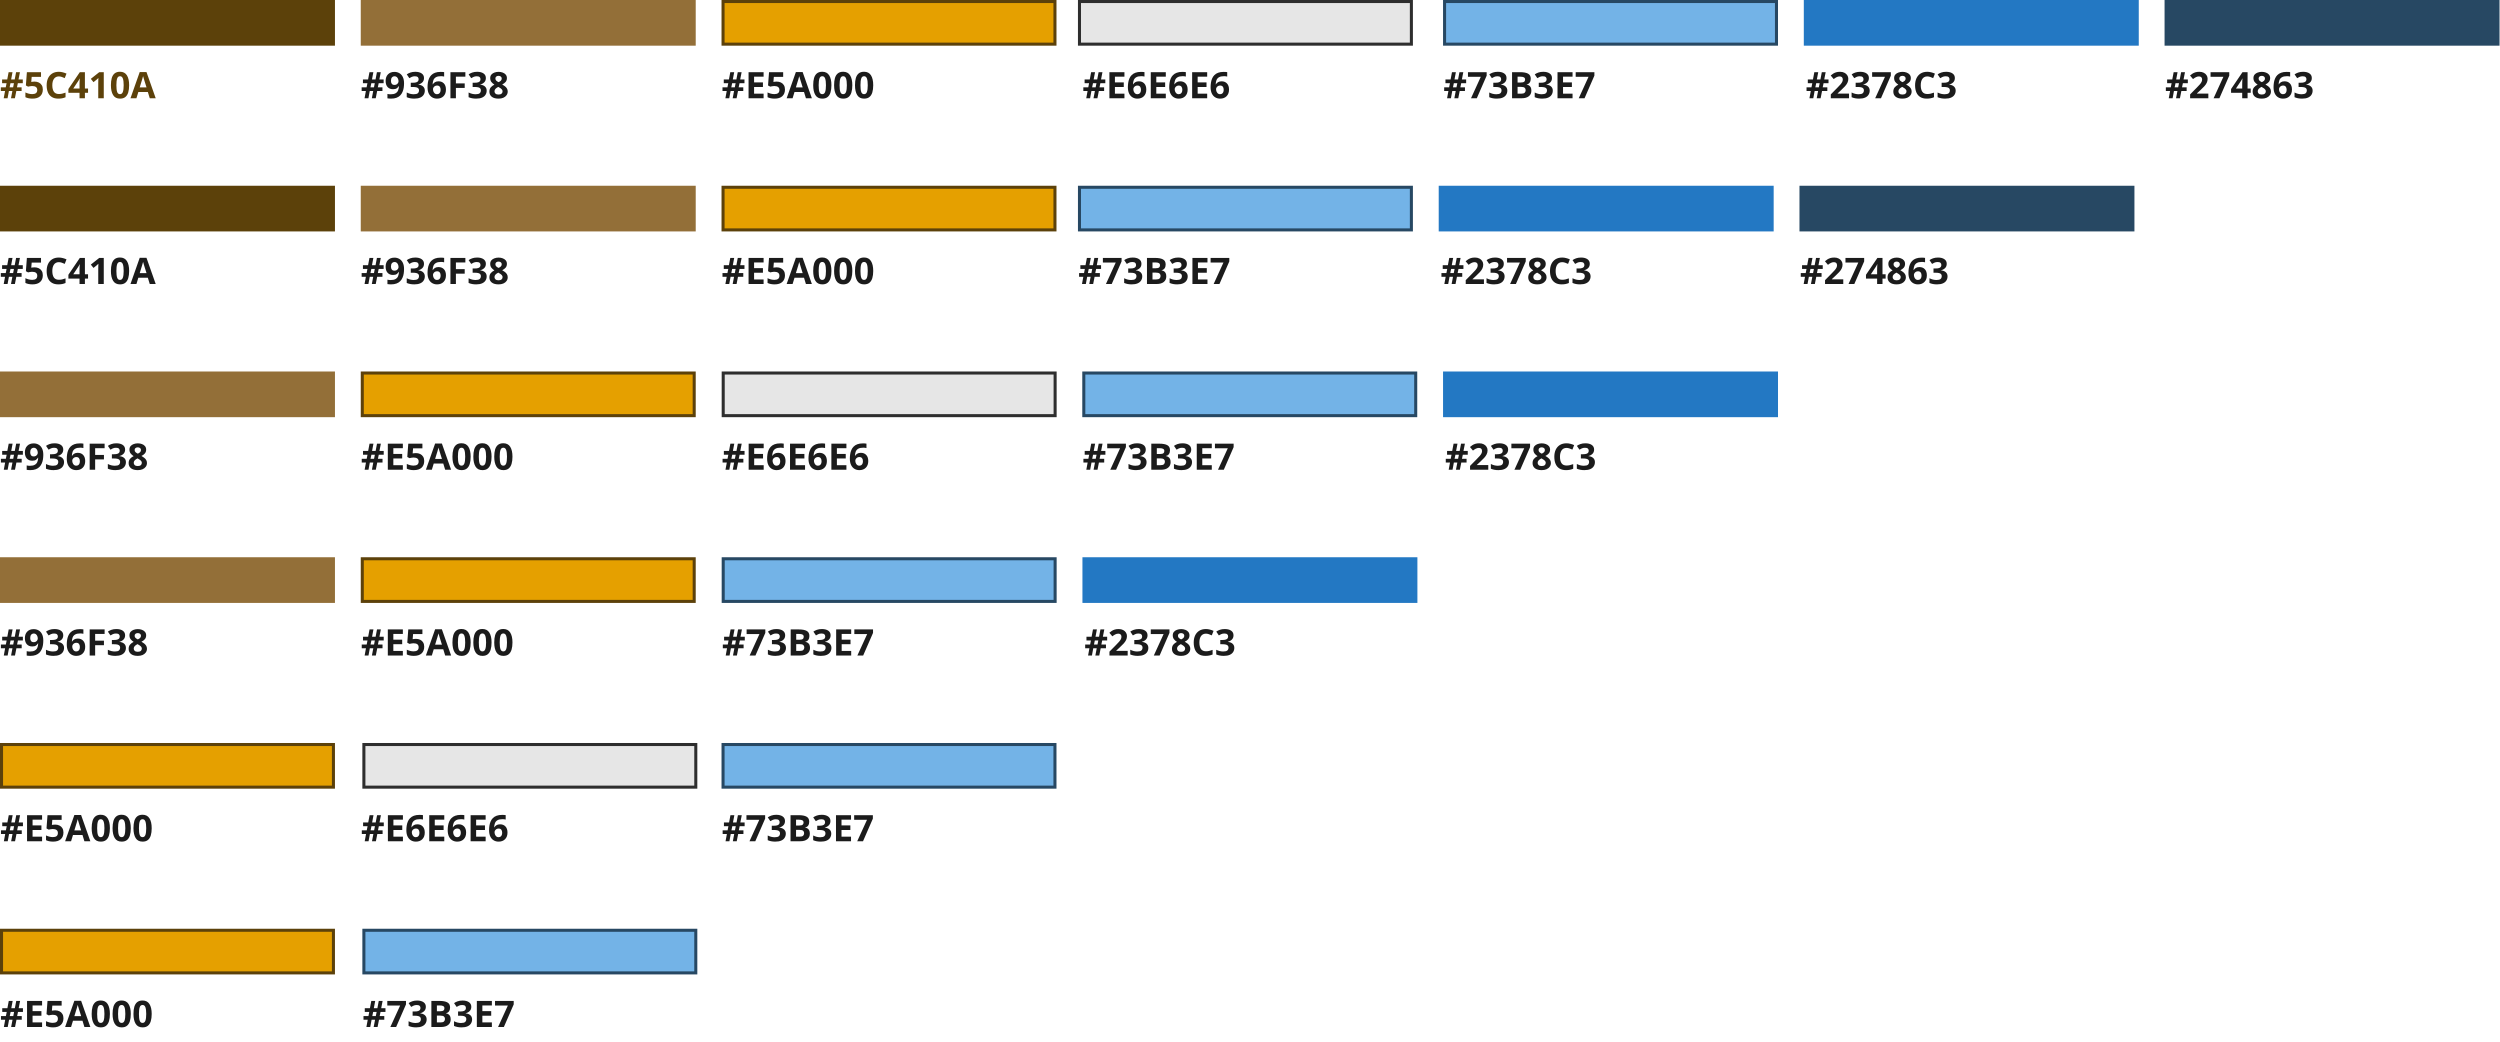
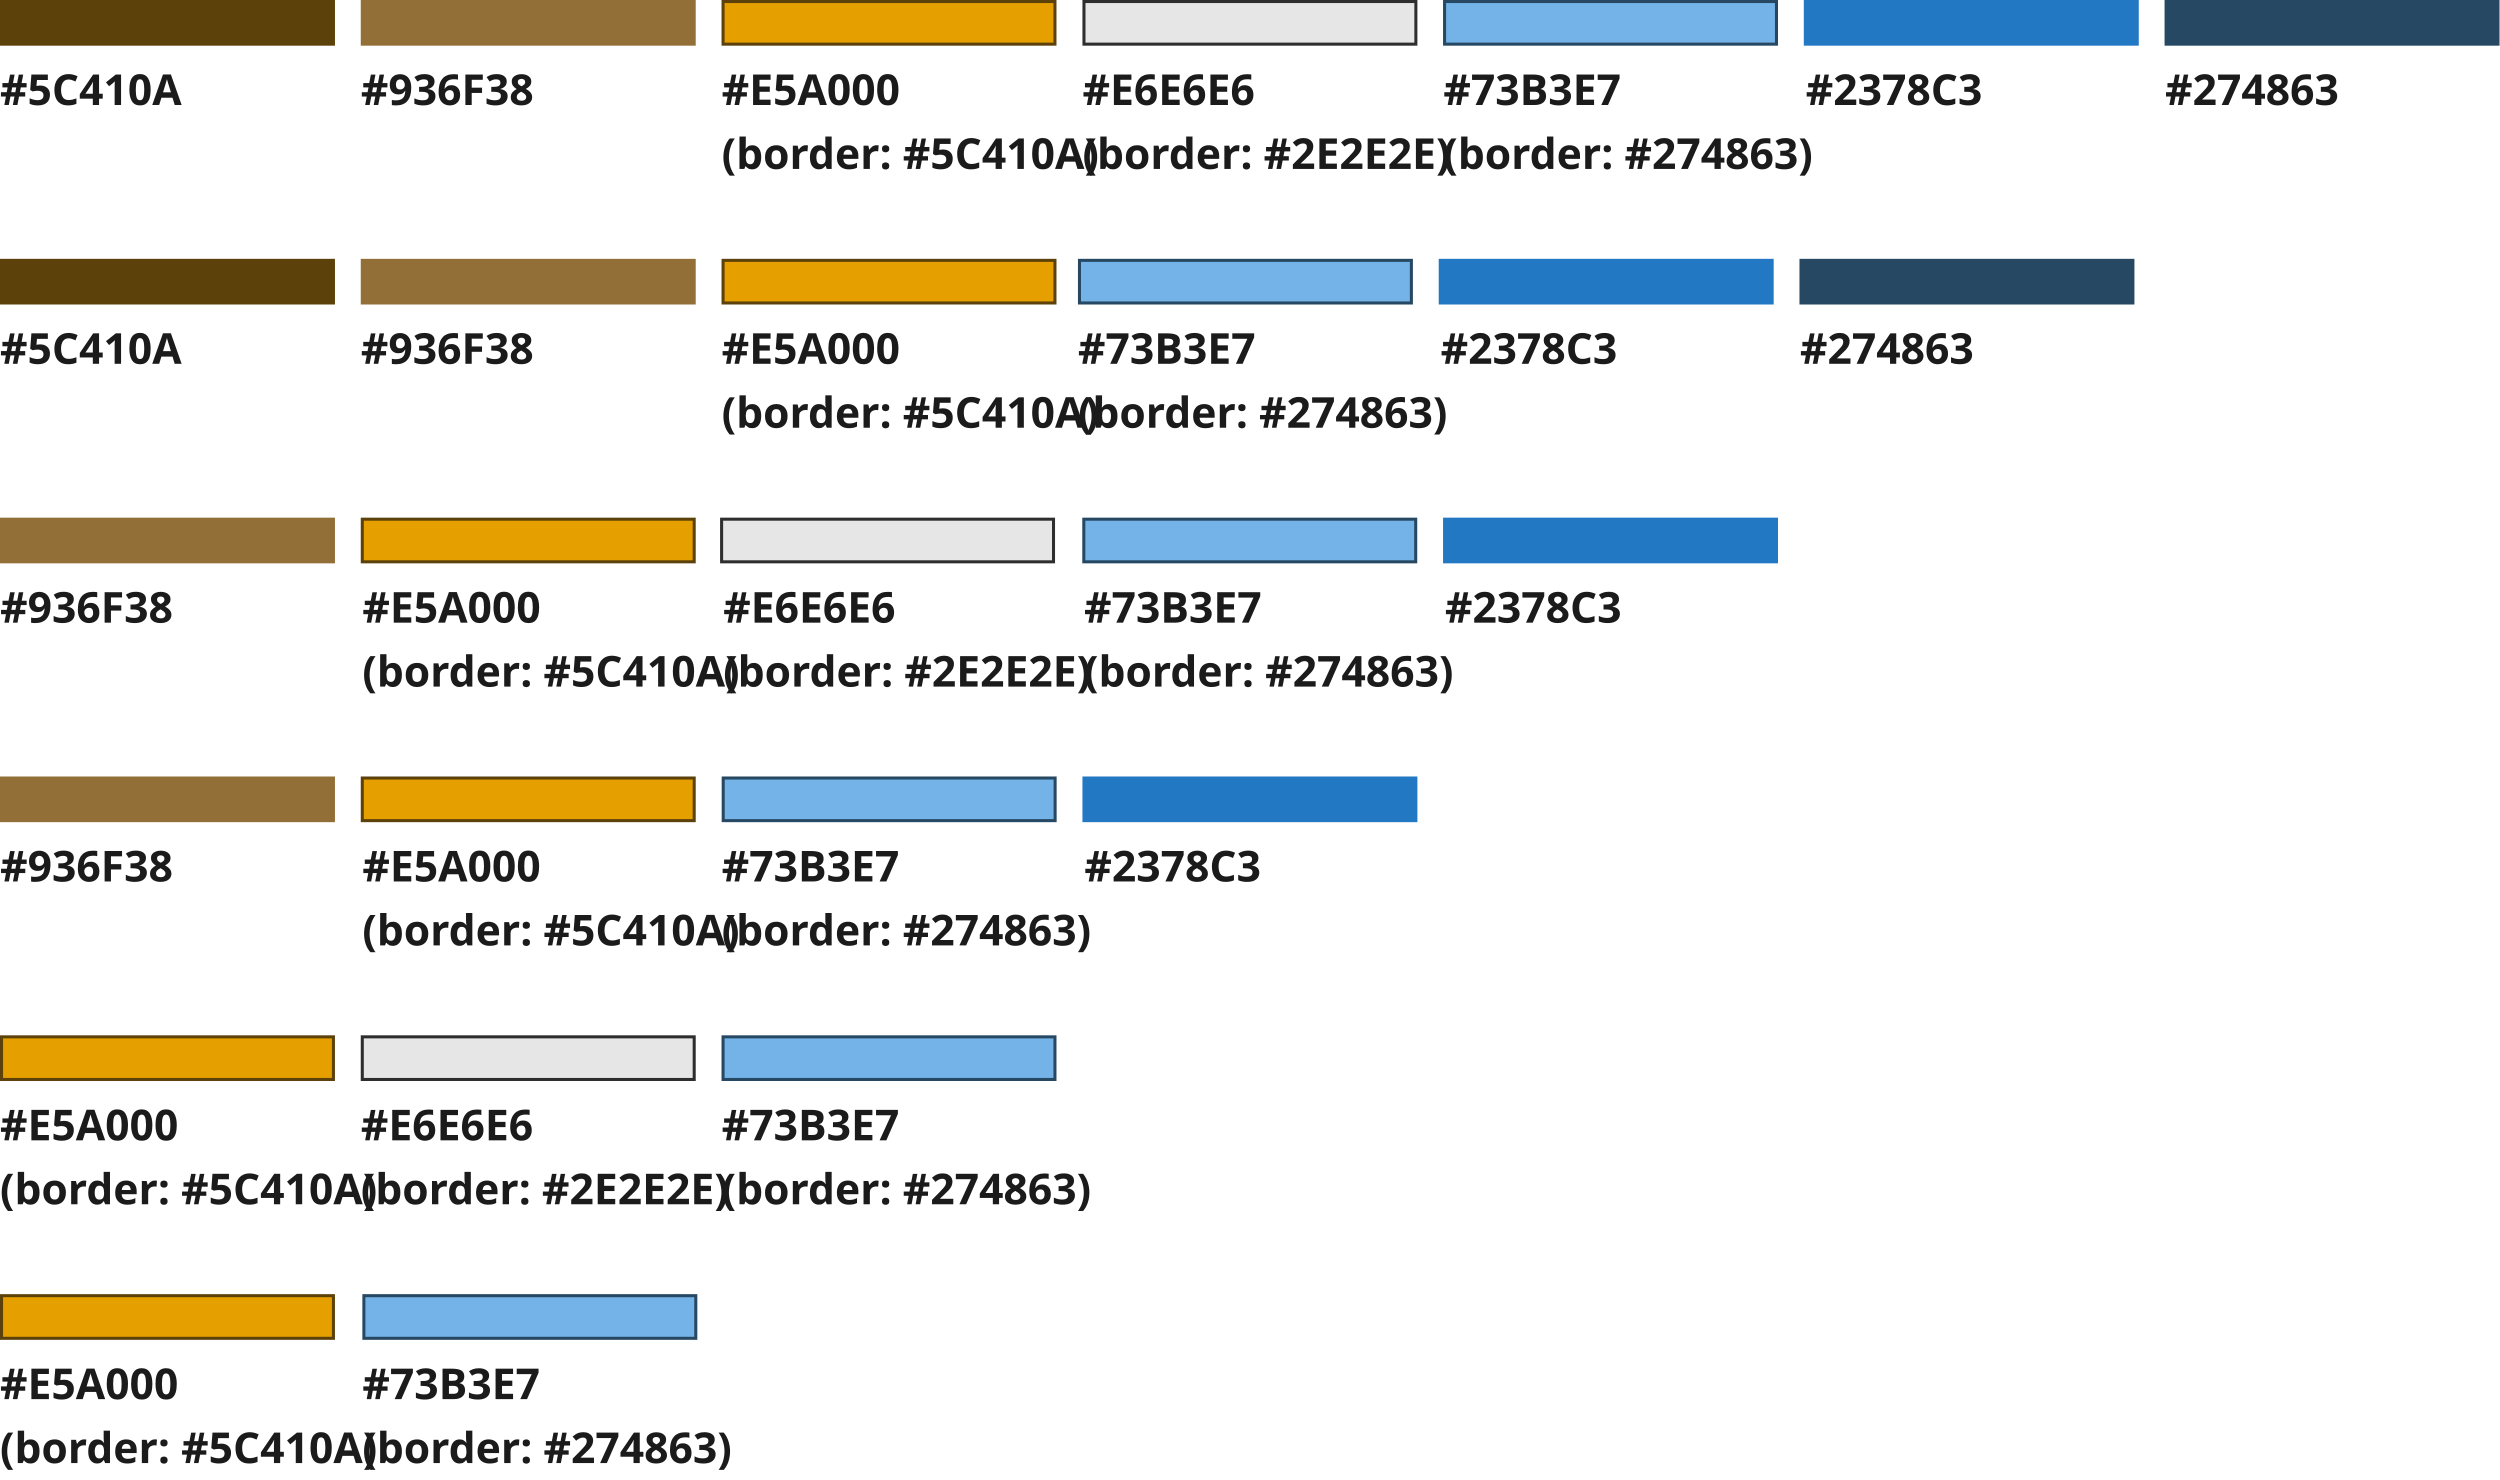
- <svg xmlns="http://www.w3.org/2000/svg" width="821" height="342" viewBox="0 0 821 342" fill="none">
-   <text fill="#5C410A" xml:space="preserve" style="white-space: pre" font-family="Source Sans Pro" font-size="12" font-weight="600" letter-spacing="0em">
-     <tspan x="0" y="32.266">#5C410A</tspan>
+ <svg xmlns="http://www.w3.org/2000/svg" width="821" height="486" viewBox="0 0 821 486" fill="none">
+   <text fill="#1B1B1B" xml:space="preserve" style="white-space: pre" font-family="Source Sans Pro" font-size="14" font-weight="600" letter-spacing="0em">
+     <tspan x="0" y="34.477">#5C410A</tspan>
  </text>
-   <text fill="#1B1B1B" xml:space="preserve" style="white-space: pre" font-family="Source Sans Pro" font-size="12" font-weight="600" letter-spacing="0em">
-     <tspan x="118.5" y="32.266">#936F38</tspan>
+   <text fill="#1B1B1B" xml:space="preserve" style="white-space: pre" font-family="Source Sans Pro" font-size="14" font-weight="600" letter-spacing="0em">
+     <tspan x="118.5" y="34.477">#936F38</tspan>
  </text>
-   <text fill="#1B1B1B" xml:space="preserve" style="white-space: pre" font-family="Source Sans Pro" font-size="12" font-weight="600" letter-spacing="0em">
-     <tspan x="237" y="32.266">#E5A000</tspan>
+   <text fill="#1B1B1B" xml:space="preserve" style="white-space: pre" font-family="Source Sans Pro" font-size="14" font-weight="600" letter-spacing="0em">
+     <tspan x="237" y="34.477">#E5A000
+ </tspan>
+     <tspan x="237" y="55.477">(border: #5C410A)</tspan>
  </text>
-   <text fill="#1B1B1B" xml:space="preserve" style="white-space: pre" font-family="Source Sans Pro" font-size="12" font-weight="600" letter-spacing="0em">
-     <tspan x="355.5" y="32.266">#E6E6E6</tspan>
+   <text fill="#1B1B1B" xml:space="preserve" style="white-space: pre" font-family="Source Sans Pro" font-size="14" font-weight="600" letter-spacing="0em">
+     <tspan x="355.5" y="34.477">#E6E6E6
+ </tspan>
+     <tspan x="355.5" y="55.477">(border: #2E2E2E)</tspan>
  </text>
-   <text fill="#1B1B1B" xml:space="preserve" style="white-space: pre" font-family="Source Sans Pro" font-size="12" font-weight="600" letter-spacing="0em">
-     <tspan x="474" y="32.266">#73B3E7</tspan>
+   <text fill="#1B1B1B" xml:space="preserve" style="white-space: pre" font-family="Source Sans Pro" font-size="14" font-weight="600" letter-spacing="0em">
+     <tspan x="474" y="34.477">#73B3E7
+ </tspan>
+     <tspan x="474" y="55.477">(border: #274863)</tspan>
  </text>
-   <text fill="#1B1B1B" xml:space="preserve" style="white-space: pre" font-family="Source Sans Pro" font-size="12" font-weight="600" letter-spacing="0em">
-     <tspan x="593" y="32.266">#2378C3</tspan>
+   <text fill="#1B1B1B" xml:space="preserve" style="white-space: pre" font-family="Source Sans Pro" font-size="14" font-weight="600" letter-spacing="0em">
+     <tspan x="593" y="34.477">#2378C3</tspan>
  </text>
-   <text fill="#1B1B1B" xml:space="preserve" style="white-space: pre" font-family="Source Sans Pro" font-size="12" font-weight="600" letter-spacing="0em">
-     <tspan x="711" y="32.266">#274863</tspan>
+   <text fill="#1B1B1B" xml:space="preserve" style="white-space: pre" font-family="Source Sans Pro" font-size="14" font-weight="600" letter-spacing="0em">
+     <tspan x="711" y="34.477">#274863</tspan>
  </text>
  <rect width="110" height="15" fill="#5C410A" />
  <rect x="118.474" width="110" height="15" fill="#936F38" />
  <rect x="237.448" y="0.5" width="109" height="14" fill="#E5A000" stroke="#5C410A" />
  <rect x="474.396" y="0.5" width="109" height="14" fill="#73B3E7" stroke="#274863" />
  <rect x="710.844" width="110" height="15" fill="#274863" />
-   <rect x="354.5" y="0.5" width="109" height="14" fill="#E6E6E6" stroke="#2E2E2E" />
+   <rect x="355.974" y="0.5" width="109" height="14" fill="#E6E6E6" stroke="#2E2E2E" />
  <rect x="592.37" width="110" height="15" fill="#2378C3" />
-   <text fill="#1B1B1B" xml:space="preserve" style="white-space: pre" font-family="Source Sans Pro" font-size="12" font-weight="600" letter-spacing="0em">
-     <tspan x="0" y="93.266">#5C410A</tspan>
+   <text fill="#1B1B1B" xml:space="preserve" style="white-space: pre" font-family="Source Sans Pro" font-size="14" font-weight="600" letter-spacing="0em">
+     <tspan x="0" y="119.477">#5C410A</tspan>
  </text>
-   <text fill="#1B1B1B" xml:space="preserve" style="white-space: pre" font-family="Source Sans Pro" font-size="12" font-weight="600" letter-spacing="0em">
-     <tspan x="118.5" y="93.266">#936F38</tspan>
+   <text fill="#1B1B1B" xml:space="preserve" style="white-space: pre" font-family="Source Sans Pro" font-size="14" font-weight="600" letter-spacing="0em">
+     <tspan x="118.5" y="119.477">#936F38</tspan>
  </text>
-   <text fill="#1B1B1B" xml:space="preserve" style="white-space: pre" font-family="Source Sans Pro" font-size="12" font-weight="600" letter-spacing="0em">
-     <tspan x="237" y="93.266">#E5A000</tspan>
+   <text fill="#1B1B1B" xml:space="preserve" style="white-space: pre" font-family="Source Sans Pro" font-size="14" font-weight="600" letter-spacing="0em">
+     <tspan x="237" y="119.477">#E5A000
+ </tspan>
+     <tspan x="237" y="140.477">(border: #5C410A)</tspan>
  </text>
-   <text fill="#1B1B1B" xml:space="preserve" style="white-space: pre" font-family="Source Sans Pro" font-size="12" font-weight="600" letter-spacing="0em">
-     <tspan x="354.104" y="93.266">#73B3E7</tspan>
+   <text fill="#1B1B1B" xml:space="preserve" style="white-space: pre" font-family="Source Sans Pro" font-size="14" font-weight="600" letter-spacing="0em">
+     <tspan x="354" y="119.477">#73B3E7
+ </tspan>
+     <tspan x="354" y="140.477">(border: #274863)</tspan>
  </text>
-   <text fill="#1B1B1B" xml:space="preserve" style="white-space: pre" font-family="Source Sans Pro" font-size="12" font-weight="600" letter-spacing="0em">
-     <tspan x="473.104" y="93.266">#2378C3</tspan>
+   <text fill="#1B1B1B" xml:space="preserve" style="white-space: pre" font-family="Source Sans Pro" font-size="14" font-weight="600" letter-spacing="0em">
+     <tspan x="473.104" y="119.477">#2378C3</tspan>
  </text>
-   <text fill="#1B1B1B" xml:space="preserve" style="white-space: pre" font-family="Source Sans Pro" font-size="12" font-weight="600" letter-spacing="0em">
-     <tspan x="591.104" y="93.266">#274863</tspan>
+   <text fill="#1B1B1B" xml:space="preserve" style="white-space: pre" font-family="Source Sans Pro" font-size="14" font-weight="600" letter-spacing="0em">
+     <tspan x="591.104" y="119.477">#274863</tspan>
  </text>
-   <rect y="61" width="110" height="15" fill="#5C410A" />
-   <rect x="118.474" y="61" width="110" height="15" fill="#936F38" />
-   <rect x="237.448" y="61.5" width="109" height="14" fill="#E5A000" stroke="#5C410A" />
-   <rect x="354.5" y="61.5" width="109" height="14" fill="#73B3E7" stroke="#274863" />
-   <rect x="590.948" y="61" width="110" height="15" fill="#274863" />
-   <rect x="472.474" y="61" width="110" height="15" fill="#2378C3" />
-   <text fill="#1B1B1B" xml:space="preserve" style="white-space: pre" font-family="Source Sans Pro" font-size="12" font-weight="600" letter-spacing="0em">
-     <tspan x="0.026" y="154.266">#936F38</tspan>
+   <rect y="85" width="110" height="15" fill="#5C410A" />
+   <rect x="118.474" y="85" width="110" height="15" fill="#936F38" />
+   <rect x="237.448" y="85.5" width="109" height="14" fill="#E5A000" stroke="#5C410A" />
+   <rect x="354.5" y="85.5" width="109" height="14" fill="#73B3E7" stroke="#274863" />
+   <rect x="590.948" y="85" width="110" height="15" fill="#274863" />
+   <rect x="472.474" y="85" width="110" height="15" fill="#2378C3" />
+   <text fill="#1B1B1B" xml:space="preserve" style="white-space: pre" font-family="Source Sans Pro" font-size="14" font-weight="600" letter-spacing="0em">
+     <tspan x="0.026" y="204.477">#936F38</tspan>
  </text>
-   <text fill="#1B1B1B" xml:space="preserve" style="white-space: pre" font-family="Source Sans Pro" font-size="12" font-weight="600" letter-spacing="0em">
-     <tspan x="118.526" y="154.266">#E5A000</tspan>
+   <text fill="#1B1B1B" xml:space="preserve" style="white-space: pre" font-family="Source Sans Pro" font-size="14" font-weight="600" letter-spacing="0em">
+     <tspan x="119" y="204.477">#E5A000
+ </tspan>
+     <tspan x="119" y="225.477">(border: #5C410A)</tspan>
  </text>
-   <text fill="#1B1B1B" xml:space="preserve" style="white-space: pre" font-family="Source Sans Pro" font-size="12" font-weight="600" letter-spacing="0em">
-     <tspan x="237.026" y="154.266">#E6E6E6</tspan>
+   <text fill="#1B1B1B" xml:space="preserve" style="white-space: pre" font-family="Source Sans Pro" font-size="14" font-weight="600" letter-spacing="0em">
+     <tspan x="237.5" y="204.477">#E6E6E6
+ </tspan>
+     <tspan x="237.5" y="225.477">(border: #2E2E2E)</tspan>
  </text>
-   <text fill="#1B1B1B" xml:space="preserve" style="white-space: pre" font-family="Source Sans Pro" font-size="12" font-weight="600" letter-spacing="0em">
-     <tspan x="355.526" y="154.266">#73B3E7</tspan>
+   <text fill="#1B1B1B" xml:space="preserve" style="white-space: pre" font-family="Source Sans Pro" font-size="14" font-weight="600" letter-spacing="0em">
+     <tspan x="356" y="204.477">#73B3E7
+ </tspan>
+     <tspan x="356" y="225.477">(border: #274863)</tspan>
  </text>
-   <text fill="#1B1B1B" xml:space="preserve" style="white-space: pre" font-family="Source Sans Pro" font-size="12" font-weight="600" letter-spacing="0em">
-     <tspan x="474.526" y="154.266">#2378C3</tspan>
+   <text fill="#1B1B1B" xml:space="preserve" style="white-space: pre" font-family="Source Sans Pro" font-size="14" font-weight="600" letter-spacing="0em">
+     <tspan x="474.526" y="204.477">#2378C3</tspan>
  </text>
-   <rect y="122" width="110" height="15" fill="#936F38" />
-   <rect x="118.974" y="122.5" width="109" height="14" fill="#E5A000" stroke="#5C410A" />
-   <rect x="355.922" y="122.5" width="109" height="14" fill="#73B3E7" stroke="#274863" />
-   <rect x="237.5" y="122.5" width="109" height="14" fill="#E6E6E6" stroke="#2E2E2E" />
-   <rect x="473.896" y="122" width="110" height="15" fill="#2378C3" />
-   <text fill="#1B1B1B" xml:space="preserve" style="white-space: pre" font-family="Source Sans Pro" font-size="12" font-weight="600" letter-spacing="0em">
-     <tspan x="0.026" y="215.266">#936F38</tspan>
+   <rect y="170" width="110" height="15" fill="#936F38" />
+   <rect x="118.974" y="170.5" width="109" height="14" fill="#E5A000" stroke="#5C410A" />
+   <rect x="355.922" y="170.5" width="109" height="14" fill="#73B3E7" stroke="#274863" />
+   <rect x="236.974" y="170.5" width="109" height="14" fill="#E6E6E6" stroke="#2E2E2E" />
+   <rect x="473.896" y="170" width="110" height="15" fill="#2378C3" />
+   <text fill="#1B1B1B" xml:space="preserve" style="white-space: pre" font-family="Source Sans Pro" font-size="14" font-weight="600" letter-spacing="0em">
+     <tspan x="0.026" y="289.477">#936F38</tspan>
  </text>
-   <text fill="#1B1B1B" xml:space="preserve" style="white-space: pre" font-family="Source Sans Pro" font-size="12" font-weight="600" letter-spacing="0em">
-     <tspan x="118.526" y="215.266">#E5A000</tspan>
+   <text fill="#1B1B1B" xml:space="preserve" style="white-space: pre" font-family="Source Sans Pro" font-size="14" font-weight="600" letter-spacing="0em">
+     <tspan x="119" y="289.477">#E5A000
+ </tspan>
+     <tspan x="119" y="310.477">(border: #5C410A)</tspan>
  </text>
-   <text fill="#1B1B1B" xml:space="preserve" style="white-space: pre" font-family="Source Sans Pro" font-size="12" font-weight="600" letter-spacing="0em">
-     <tspan x="237.104" y="215.266">#73B3E7</tspan>
+   <text fill="#1B1B1B" xml:space="preserve" style="white-space: pre" font-family="Source Sans Pro" font-size="14" font-weight="600" letter-spacing="0em">
+     <tspan x="237" y="289.477">#73B3E7
+ </tspan>
+     <tspan x="237" y="310.477">(border: #274863)</tspan>
  </text>
-   <text fill="#1B1B1B" xml:space="preserve" style="white-space: pre" font-family="Source Sans Pro" font-size="12" font-weight="600" letter-spacing="0em">
-     <tspan x="356.104" y="215.266">#2378C3</tspan>
+   <text fill="#1B1B1B" xml:space="preserve" style="white-space: pre" font-family="Source Sans Pro" font-size="14" font-weight="600" letter-spacing="0em">
+     <tspan x="356.104" y="289.477">#2378C3</tspan>
  </text>
-   <rect y="183" width="110" height="15" fill="#936F38" />
-   <rect x="118.974" y="183.5" width="109" height="14" fill="#E5A000" stroke="#5C410A" />
-   <rect x="237.5" y="183.5" width="109" height="14" fill="#73B3E7" stroke="#274863" />
-   <rect x="355.474" y="183" width="110" height="15" fill="#2378C3" />
-   <text fill="#1B1B1B" xml:space="preserve" style="white-space: pre" font-family="Source Sans Pro" font-size="12" font-weight="600" letter-spacing="0em">
-     <tspan x="0.052" y="276.266">#E5A000</tspan>
+   <rect y="255" width="110" height="15" fill="#936F38" />
+   <rect x="118.974" y="255.5" width="109" height="14" fill="#E5A000" stroke="#5C410A" />
+   <rect x="237.5" y="255.5" width="109" height="14" fill="#73B3E7" stroke="#274863" />
+   <rect x="355.474" y="255" width="110" height="15" fill="#2378C3" />
+   <text fill="#1B1B1B" xml:space="preserve" style="white-space: pre" font-family="Source Sans Pro" font-size="14" font-weight="600" letter-spacing="0em">
+     <tspan x="0" y="374.477">#E5A000
+ </tspan>
+     <tspan x="0" y="395.477">(border: #5C410A)</tspan>
  </text>
-   <text fill="#1B1B1B" xml:space="preserve" style="white-space: pre" font-family="Source Sans Pro" font-size="12" font-weight="600" letter-spacing="0em">
-     <tspan x="118.552" y="276.266">#E6E6E6</tspan>
+   <text fill="#1B1B1B" xml:space="preserve" style="white-space: pre" font-family="Source Sans Pro" font-size="14" font-weight="600" letter-spacing="0em">
+     <tspan x="118.5" y="374.477">#E6E6E6
+ </tspan>
+     <tspan x="118.5" y="395.477">(border: #2E2E2E)</tspan>
  </text>
-   <text fill="#1B1B1B" xml:space="preserve" style="white-space: pre" font-family="Source Sans Pro" font-size="12" font-weight="600" letter-spacing="0em">
-     <tspan x="237.052" y="276.266">#73B3E7</tspan>
+   <text fill="#1B1B1B" xml:space="preserve" style="white-space: pre" font-family="Source Sans Pro" font-size="14" font-weight="600" letter-spacing="0em">
+     <tspan x="237" y="374.477">#73B3E7
+ </tspan>
+     <tspan x="237" y="395.477">(border: #274863)</tspan>
  </text>
-   <rect x="0.5" y="244.5" width="109" height="14" fill="#E5A000" stroke="#5C410A" />
-   <rect x="237.448" y="244.5" width="109" height="14" fill="#73B3E7" stroke="#274863" />
-   <rect x="119.5" y="244.5" width="109" height="14" fill="#E6E6E6" stroke="#2E2E2E" />
-   <text fill="#1B1B1B" xml:space="preserve" style="white-space: pre" font-family="Source Sans Pro" font-size="12" font-weight="600" letter-spacing="0em">
-     <tspan x="0.052" y="337.266">#E5A000</tspan>
+   <rect x="0.5" y="340.5" width="109" height="14" fill="#E5A000" stroke="#5C410A" />
+   <rect x="237.448" y="340.5" width="109" height="14" fill="#73B3E7" stroke="#274863" />
+   <rect x="118.974" y="340.5" width="109" height="14" fill="#E6E6E6" stroke="#2E2E2E" />
+   <text fill="#1B1B1B" xml:space="preserve" style="white-space: pre" font-family="Source Sans Pro" font-size="14" font-weight="600" letter-spacing="0em">
+     <tspan x="0" y="459.477">#E5A000
+ </tspan>
+     <tspan x="0" y="480.477">(border: #5C410A)</tspan>
  </text>
-   <text fill="#1B1B1B" xml:space="preserve" style="white-space: pre" font-family="Source Sans Pro" font-size="12" font-weight="600" letter-spacing="0em">
-     <tspan x="119.104" y="337.266">#73B3E7</tspan>
+   <text fill="#1B1B1B" xml:space="preserve" style="white-space: pre" font-family="Source Sans Pro" font-size="14" font-weight="600" letter-spacing="0em">
+     <tspan x="119" y="459.477">#73B3E7
+ </tspan>
+     <tspan x="119" y="480.477">(border: #274863)</tspan>
  </text>
-   <rect x="0.5" y="305.5" width="109" height="14" fill="#E5A000" stroke="#5C410A" />
-   <rect x="119.5" y="305.5" width="109" height="14" fill="#73B3E7" stroke="#274863" />
+   <rect x="0.5" y="425.5" width="109" height="14" fill="#E5A000" stroke="#5C410A" />
+   <rect x="119.5" y="425.5" width="109" height="14" fill="#73B3E7" stroke="#274863" />
</svg>
